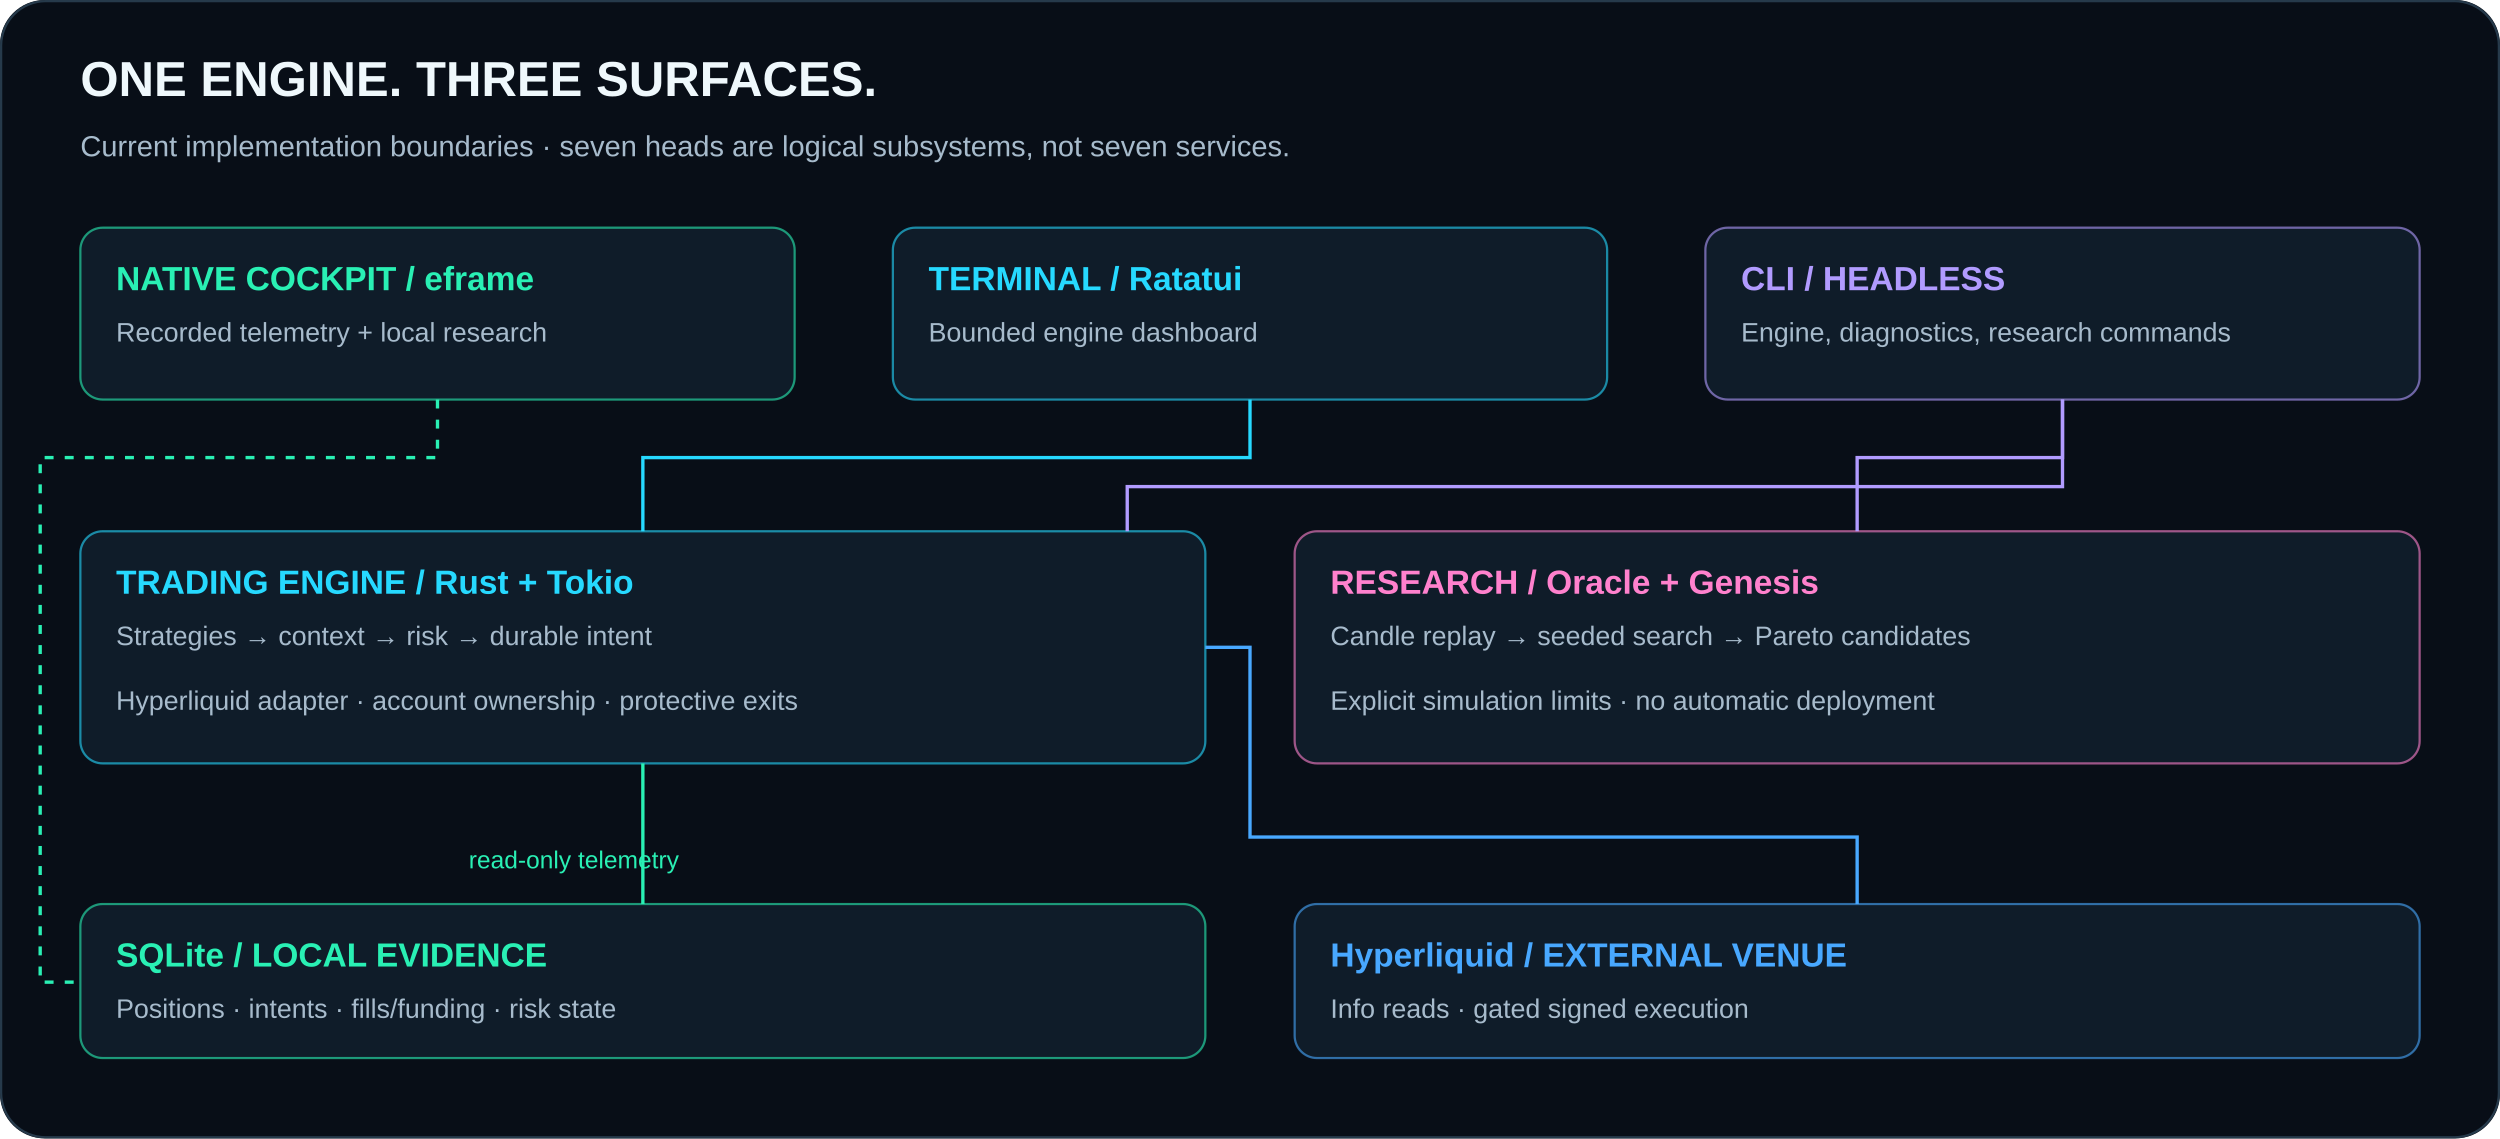
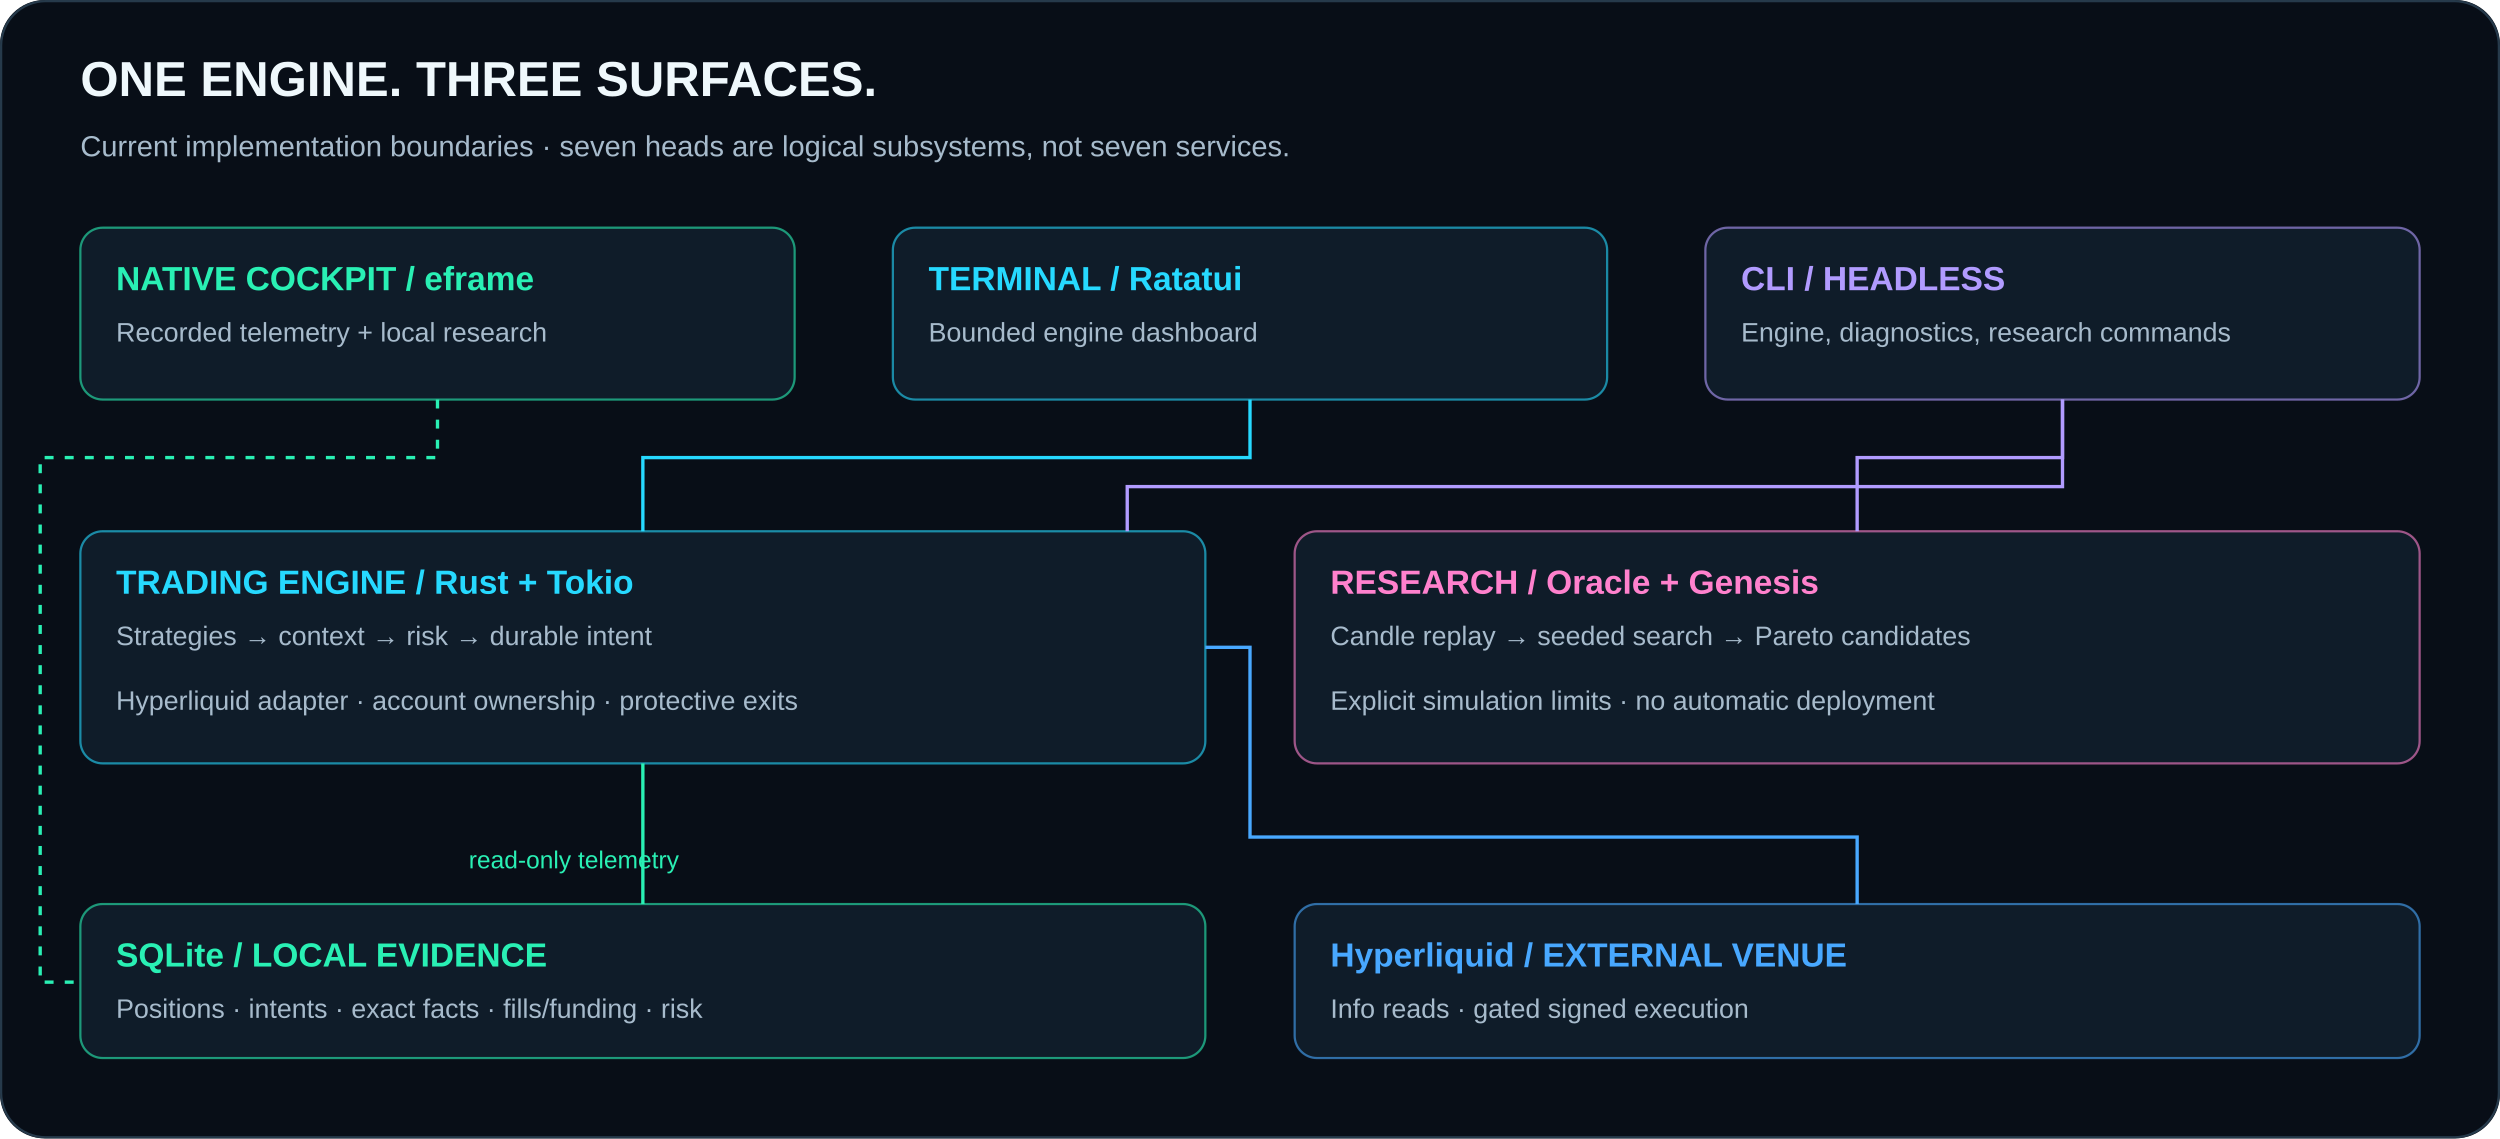
<svg xmlns="http://www.w3.org/2000/svg" width="1120" height="510" viewBox="0 0 1120 510" role="img" aria-label="Actual architecture: native cockpit, terminal and CLI; trading and independent research; local SQLite and Hyperliquid boundaries.">
  <rect width="1120" height="510" rx="20" fill="#080E17" />
  <rect x=".5" y=".5" width="1119" height="509" rx="20" fill="none" stroke="#263A4B" />
  <text x="36" y="43" fill="#EFF8FC" font-family="Segoe UI,Arial,sans-serif" font-size="22" font-weight="700">ONE ENGINE. THREE SURFACES.</text>
  <text x="36" y="70" fill="#A7BBCC" font-family="Segoe UI,Arial,sans-serif" font-size="13">Current implementation boundaries · seven heads are logical subsystems, not seven services.</text>
  <rect x="36" y="102" width="320" height="77" rx="10" fill="#0F1C29" stroke="#29F0B4" stroke-opacity=".6" />
  <text x="52" y="130" fill="#29F0B4" font-family="Segoe UI,Arial,sans-serif" font-size="15" font-weight="700">NATIVE COCKPIT / eframe</text>
  <text x="52" y="153" fill="#A7BBCC" font-family="Segoe UI,Arial,sans-serif" font-size="12">Recorded telemetry + local research</text>
  <rect x="400" y="102" width="320" height="77" rx="10" fill="#0F1C29" stroke="#26D9FF" stroke-opacity=".6" />
  <text x="416" y="130" fill="#26D9FF" font-family="Segoe UI,Arial,sans-serif" font-size="15" font-weight="700">TERMINAL / Ratatui</text>
  <text x="416" y="153" fill="#A7BBCC" font-family="Segoe UI,Arial,sans-serif" font-size="12">Bounded engine dashboard</text>
  <rect x="764" y="102" width="320" height="77" rx="10" fill="#0F1C29" stroke="#B19BFF" stroke-opacity=".6" />
  <text x="780" y="130" fill="#B19BFF" font-family="Segoe UI,Arial,sans-serif" font-size="15" font-weight="700">CLI / HEADLESS</text>
  <text x="780" y="153" fill="#A7BBCC" font-family="Segoe UI,Arial,sans-serif" font-size="12">Engine, diagnostics, research commands</text>
  <rect x="36" y="238" width="504" height="104" rx="10" fill="#0F1C29" stroke="#26D9FF" stroke-opacity=".6" />
  <text x="52" y="266" fill="#26D9FF" font-family="Segoe UI,Arial,sans-serif" font-size="15" font-weight="700">TRADING ENGINE / Rust + Tokio</text>
  <text x="52" y="289" fill="#A7BBCC" font-family="Segoe UI,Arial,sans-serif" font-size="12">Strategies → context → risk → durable intent</text>
  <text x="52" y="318" fill="#A7BBCC" font-family="Segoe UI,Arial,sans-serif" font-size="12">Hyperliquid adapter · account ownership · protective exits</text>
  <rect x="580" y="238" width="504" height="104" rx="10" fill="#0F1C29" stroke="#FF81CD" stroke-opacity=".6" />
  <text x="596" y="266" fill="#FF81CD" font-family="Segoe UI,Arial,sans-serif" font-size="15" font-weight="700">RESEARCH / Oracle + Genesis</text>
  <text x="596" y="289" fill="#A7BBCC" font-family="Segoe UI,Arial,sans-serif" font-size="12">Candle replay → seeded search → Pareto candidates</text>
  <text x="596" y="318" fill="#A7BBCC" font-family="Segoe UI,Arial,sans-serif" font-size="12">Explicit simulation limits · no automatic deployment</text>
  <rect x="36" y="405" width="504" height="69" rx="10" fill="#0F1C29" stroke="#29F0B4" stroke-opacity=".6" />
  <text x="52" y="433" fill="#29F0B4" font-family="Segoe UI,Arial,sans-serif" font-size="15" font-weight="700">SQLite / LOCAL EVIDENCE</text>
-   <text x="52" y="456" fill="#A7BBCC" font-family="Segoe UI,Arial,sans-serif" font-size="12">Positions · intents · fills/funding · risk state</text>
+   <text x="52" y="456" fill="#A7BBCC" font-family="Segoe UI,Arial,sans-serif" font-size="12">Positions · intents · exact facts · fills/funding · risk</text>
  <rect x="580" y="405" width="504" height="69" rx="10" fill="#0F1C29" stroke="#48A8FF" stroke-opacity=".6" />
  <text x="596" y="433" fill="#48A8FF" font-family="Segoe UI,Arial,sans-serif" font-size="15" font-weight="700">Hyperliquid / EXTERNAL VENUE</text>
  <text x="596" y="456" fill="#A7BBCC" font-family="Segoe UI,Arial,sans-serif" font-size="12">Info reads · gated signed execution</text>
  <path d="M196 179V205H18V440H36" stroke="#29F0B4" fill="none" stroke-width="1.5" stroke-dasharray="4 5" />
  <path d="M560 179V205H288V238" stroke="#26D9FF" fill="none" stroke-width="1.5" />
  <path d="M924 179V205H832V238" stroke="#B19BFF" fill="none" stroke-width="1.5" />
  <path d="M924 179V218H505V238" stroke="#B19BFF" fill="none" stroke-width="1.5" />
  <path d="M288 342V405" stroke="#29F0B4" fill="none" stroke-width="1.5" />
  <path d="M540 290H560V375H832V405" stroke="#48A8FF" fill="none" stroke-width="1.5" />
  <text x="210" y="389" fill="#29F0B4" font-family="Segoe UI,Arial,sans-serif" font-size="11">read-only telemetry</text>
</svg>
